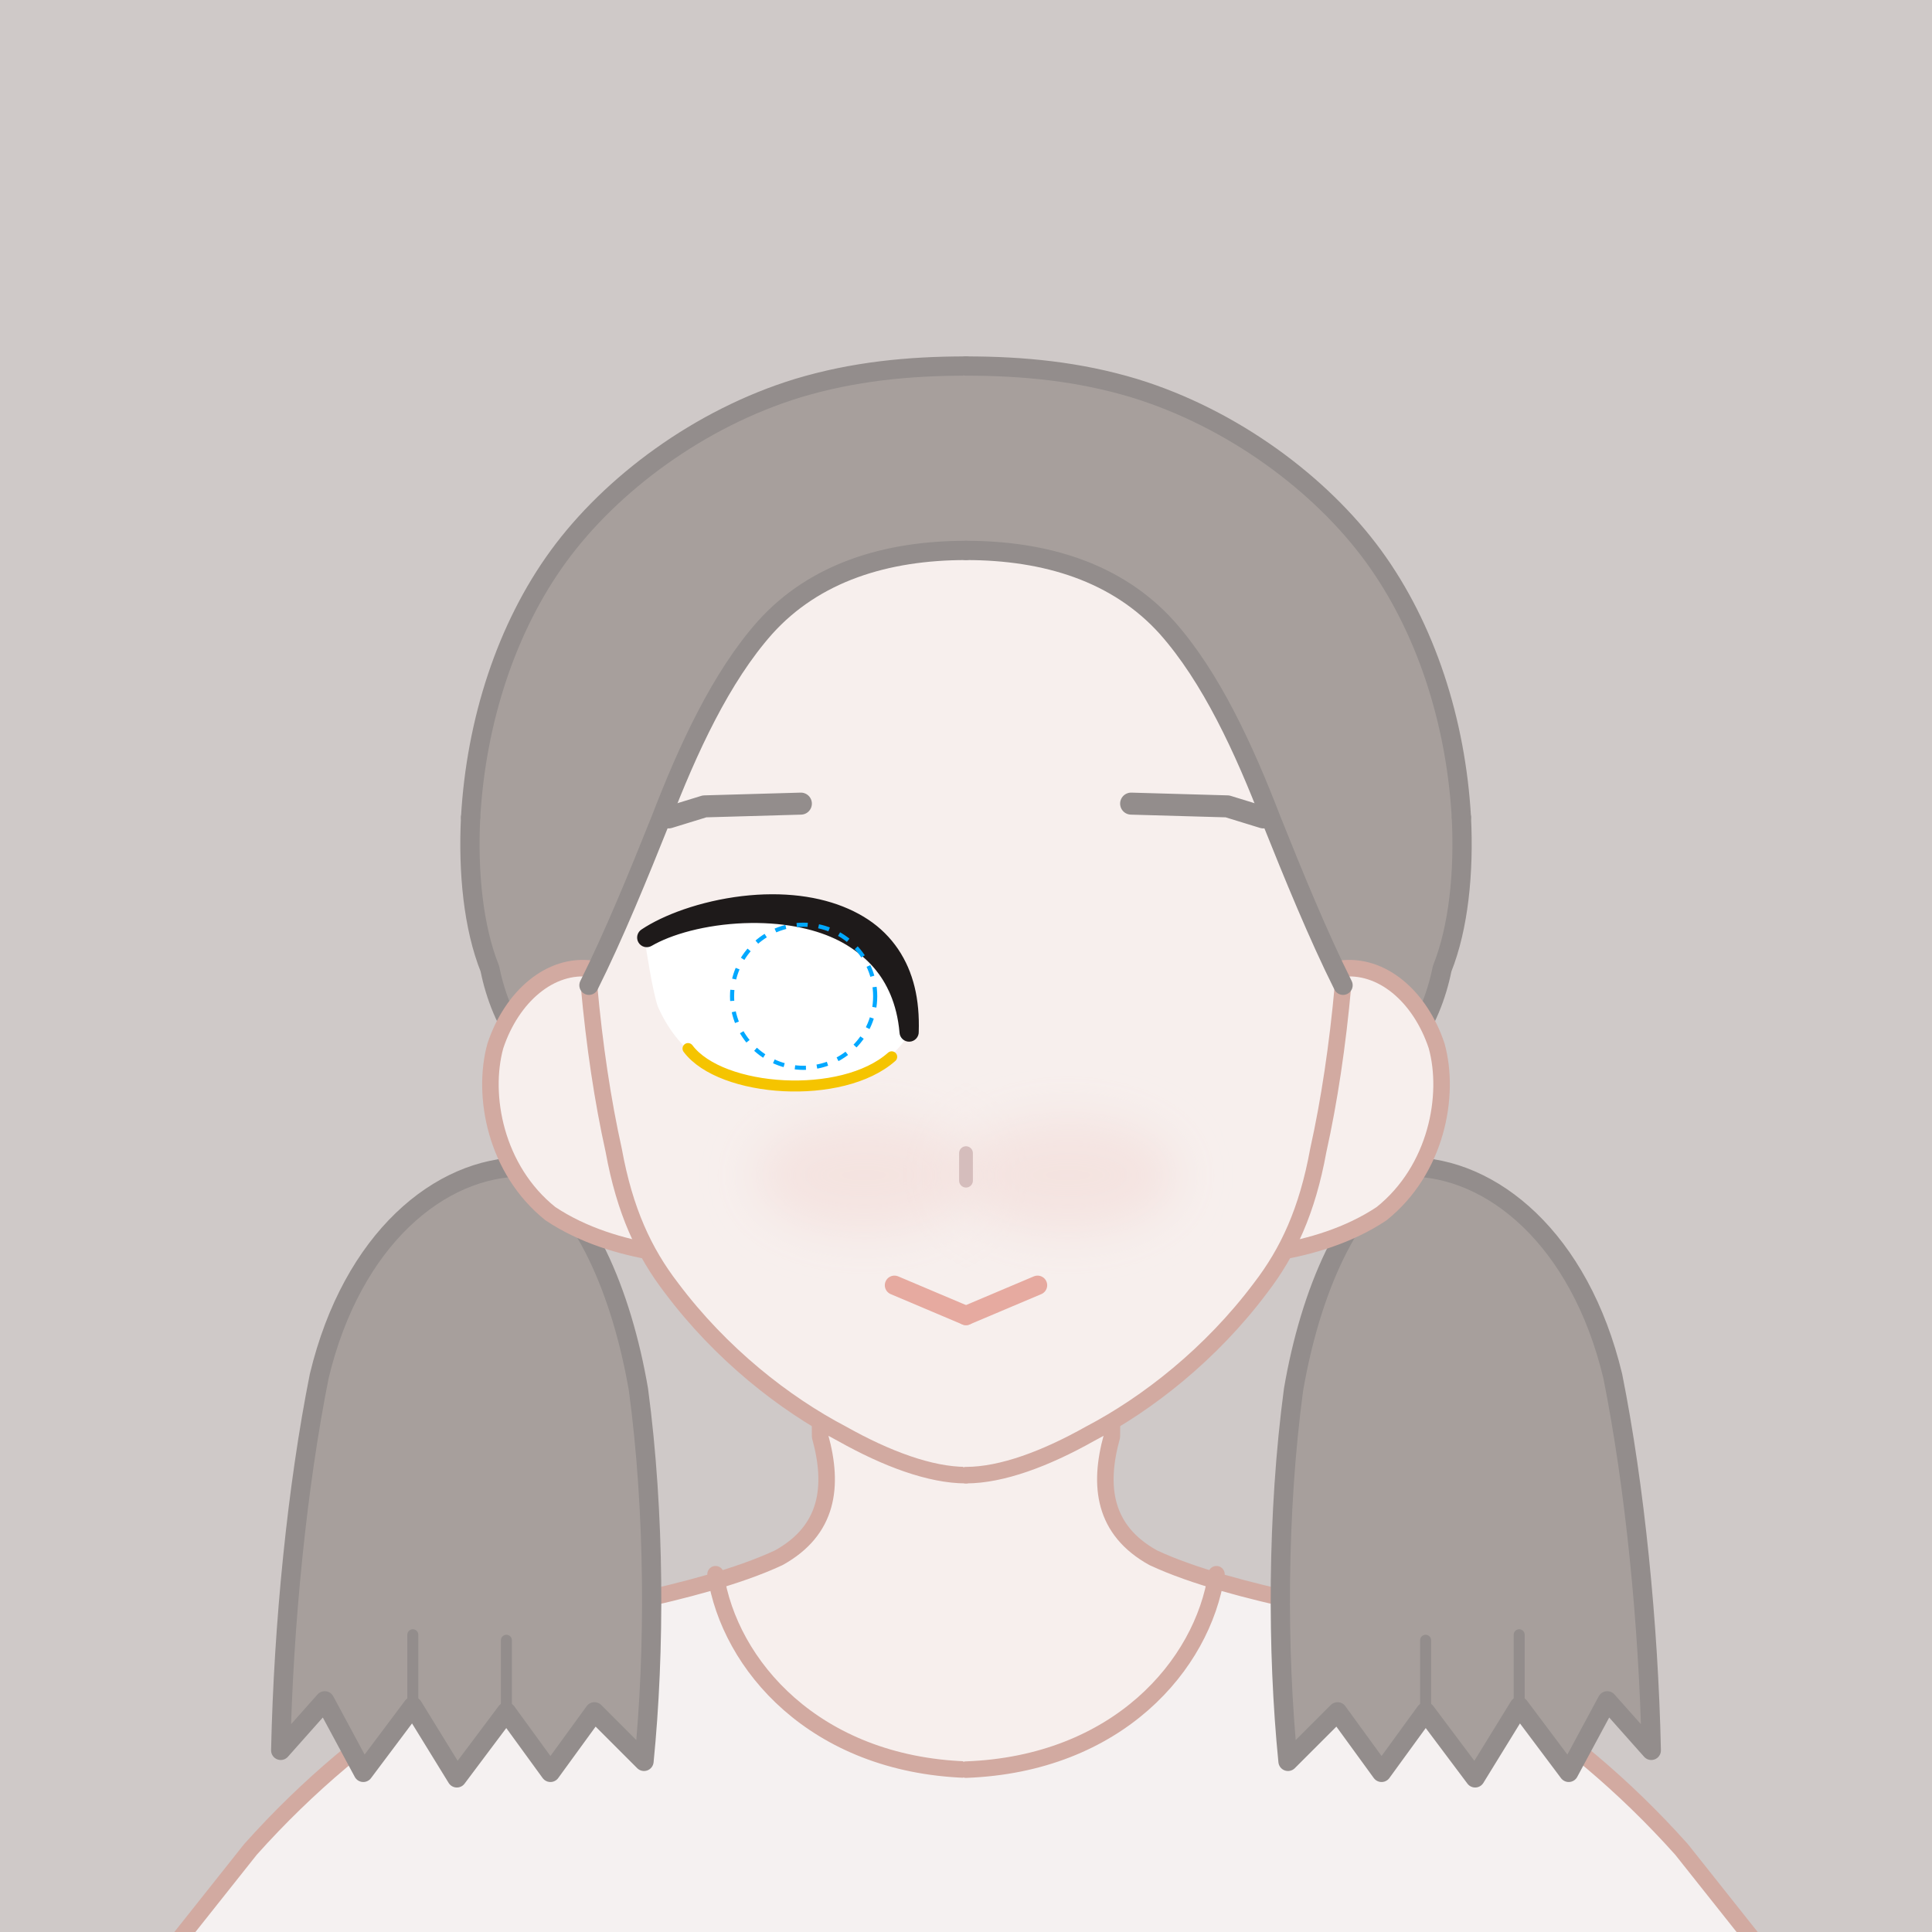
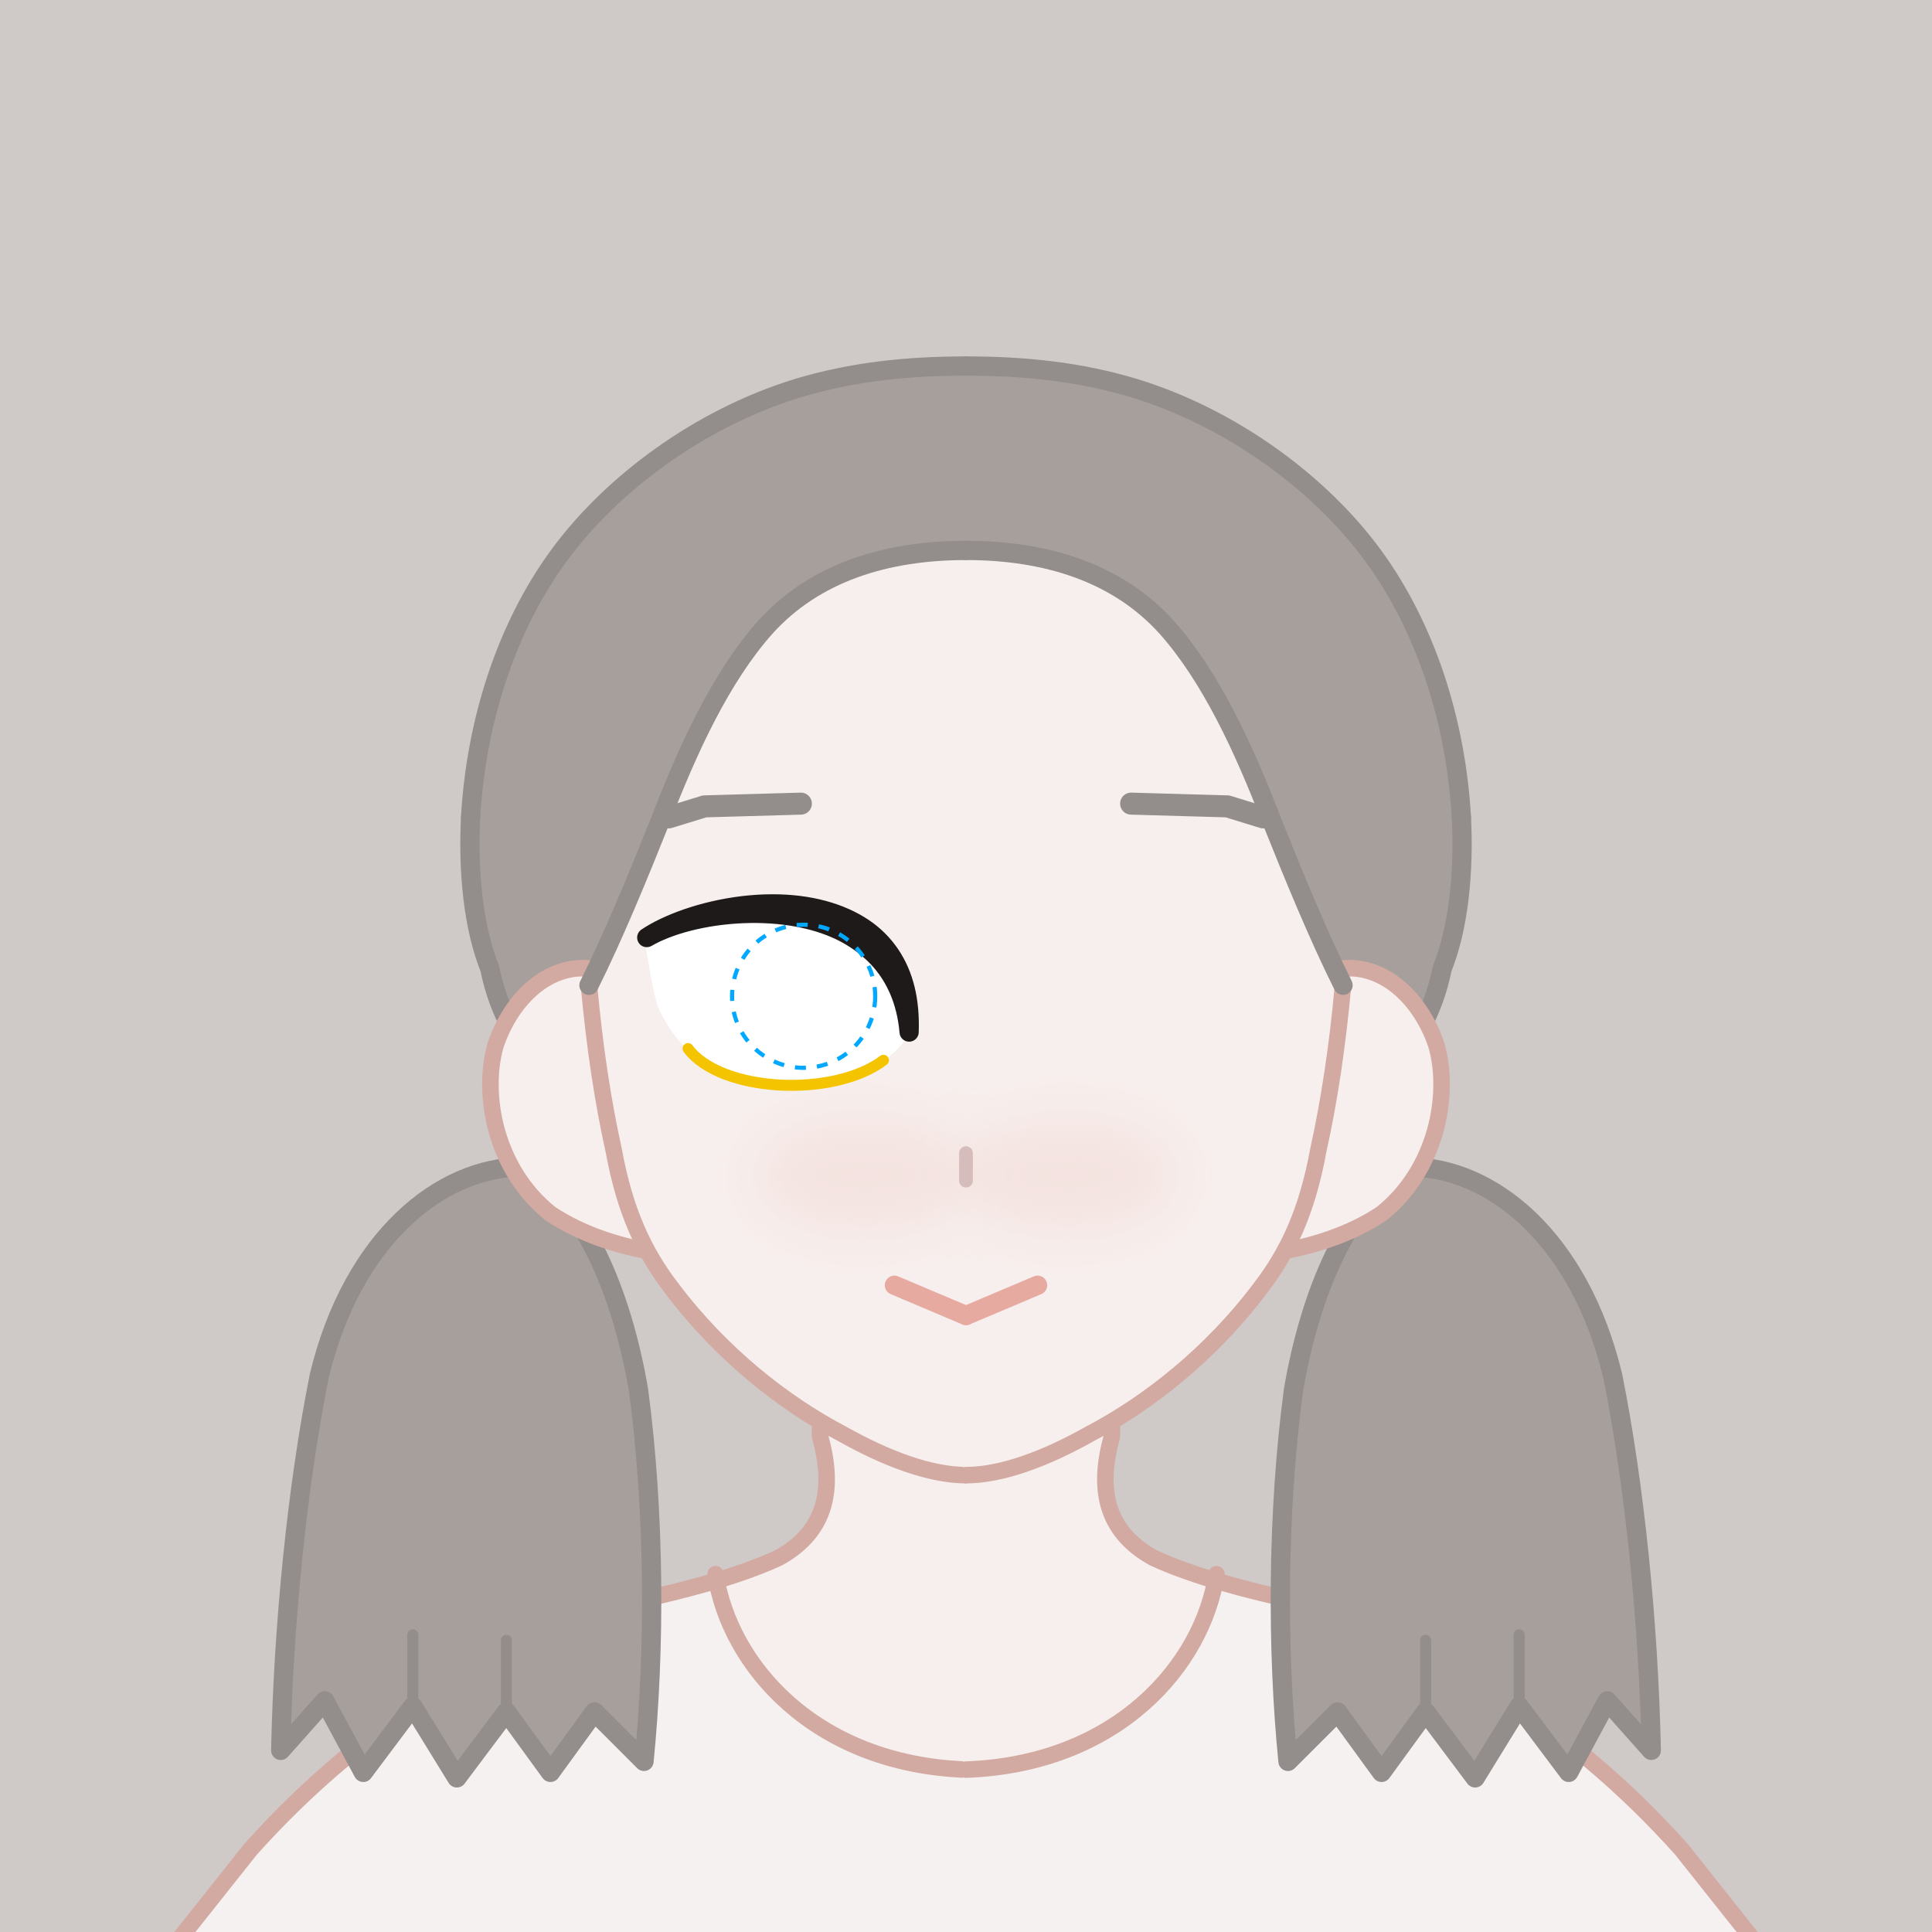
<svg xmlns="http://www.w3.org/2000/svg" width="702" height="702" viewBox="0 0 702 702">
  <defs>
-     <clipPath id="clip-path-1">
+     <clipPath id="clip-path-3">
      <path d="M242 389.2 L386 389.2 L386 464.8 L242 464.8 Z" />
    </clipPath>
    <filter id="filter-1" filterUnits="userSpaceOnUse" x="245" y="377" width="138" height="100" color-interpolation-filters="sRGB">
      <feGaussianBlur in="SourceGraphic" stdDeviation="9" color-interpolation-filters="linearRGB" />
    </filter>
-     <clipPath id="clip-path-2">
+     <clipPath id="clip-path-4">
      <path d="M460 389.2 L316 389.2 L316 464.8 L460 464.8 Z" />
    </clipPath>
    <filter id="filter-2" filterUnits="userSpaceOnUse" x="319" y="377" width="138" height="100" color-interpolation-filters="sRGB">
      <feGaussianBlur in="SourceGraphic" stdDeviation="9" color-interpolation-filters="linearRGB" />
    </filter>
  </defs>
  <g id="Layer_1" data-name="Layer 1">
    <g id="_ref">
      <g opacity="0.5">
        <rect x="0" y="0" width="702" height="702" fill="#ada19f" />
        <g data-layer="body">
          <g>
            <path d="M260 573 L230 582 C183 596 133 625 91 672 L60 712 L352 712 L352 643 C296 641 265 605 260 573 Z" fill="#f9f2f1" />
            <path d="M296 490 L298 522 C303 540 301 556 283 566 L260 573 C265 605 296 641 352 643 L352 490 Z" fill="#fdeeea" />
            <path d="M230 582 C183 596 133 625 91 672 L64 706" fill="none" stroke="#b46352" stroke-width="6" stroke-linecap="round" stroke-linejoin="round" />
            <path d="M296 500 C298 510 298 516 298 522 C303 540 301 556 283 566 C268 573 248 578 230 582" fill="none" stroke="#b46352" stroke-width="6" stroke-linecap="round" stroke-linejoin="round" />
            <path d="M260 572 C265 605 296 641 351 643" fill="none" stroke="#b46352" stroke-width="6" stroke-linecap="round" stroke-linejoin="round" />
          </g>
          <g>
            <path d="M442 573 L472 582 C519 596 569 625 611 672 L642 712 L350 712 L350 643 C406 641 437 605 442 573 Z" fill="#f9f2f1" />
            <path d="M406 490 L404 522 C399 540 401 556 419 566 L442 573 C437 605 406 641 350 643 L350 490 Z" fill="#fdeeea" />
            <path d="M472 582 C519 596 569 625 611 672 L638 706" fill="none" stroke="#b46352" stroke-width="6" stroke-linecap="round" stroke-linejoin="round" />
            <path d="M406 500 C404 510 404 516 404 522 C399 540 401 556 419 566 C434 573 454 578 472 582" fill="none" stroke="#b46352" stroke-width="6" stroke-linecap="round" stroke-linejoin="round" />
            <path d="M442 572 C437 605 406 641 351 643" fill="none" stroke="#b46352" stroke-width="6" stroke-linecap="round" stroke-linejoin="round" />
          </g>
        </g>
        <g data-layer="hairMid">
          <g>
            <path d="M190 424 C160 424 128 450 116 500 C108 540 103 590 102 636 L118 618 L132 644 L150 620 L166 646 L184 622 L200 644 L216 622 L234 640 C238 600 238 550 232 505 C226 470 212 436 190 424 Z" fill="#5d4e48" />
            <path d="M190 424 C160 424 128 450 116 500 C108 540 103 590 102 636 L118 618 L132 644 L150 620 L166 646 L184 622 L200 644 L216 622 L234 640 C238 600 238 550 232 505 C226 470 212 436 190 424 Z" fill="none" stroke="#352a27" stroke-width="7" stroke-linecap="round" stroke-linejoin="round" />
            <line x1="150" y1="620" x2="150" y2="594" fill="none" stroke="#352a27" stroke-width="4" stroke-linecap="round" stroke-linejoin="round" />
            <line x1="184" y1="622" x2="184" y2="596" fill="none" stroke="#352a27" stroke-width="4" stroke-linecap="round" stroke-linejoin="round" />
          </g>
          <g>
            <path d="M512 424 C542 424 574 450 586 500 C594 540 599 590 600 636 L584 618 L570 644 L552 620 L536 646 L518 622 L502 644 L486 622 L468 640 C464 600 464 550 470 505 C476 470 490 436 512 424 Z" fill="#5d4e48" />
            <path d="M512 424 C542 424 574 450 586 500 C594 540 599 590 600 636 L584 618 L570 644 L552 620 L536 646 L518 622 L502 644 L486 622 L468 640 C464 600 464 550 470 505 C476 470 490 436 512 424 Z" fill="none" stroke="#352a27" stroke-width="7" stroke-linecap="round" stroke-linejoin="round" />
            <line x1="552" y1="620" x2="552" y2="594" fill="none" stroke="#352a27" stroke-width="4" stroke-linecap="round" stroke-linejoin="round" />
            <line x1="518" y1="622" x2="518" y2="596" fill="none" stroke="#352a27" stroke-width="4" stroke-linecap="round" stroke-linejoin="round" />
          </g>
        </g>
        <g data-layer="hairBase">
          <g>
            <path d="M352 133 L351 133 C330 133 310 135 290 141 C254 152 222 176 203 202 C184 228 173 262 171 297 C170 317 172 337 178 352 C180 362 184 372 190 380 L198 386 L352 386 Z" fill="#5d4e48" />
            <path d="M351 133 C330 133 310 135 290 141 C254 152 222 176 203 202 C184 228 173 262 171 297" fill="none" stroke="#352a27" stroke-width="7" stroke-linecap="round" stroke-linejoin="round" />
            <path d="M171 297 C170 317 172 337 178 352 C180 362 184 372 190 380" fill="none" stroke="#352a27" stroke-width="7" stroke-linecap="round" stroke-linejoin="round" />
          </g>
          <g>
            <path d="M350 133 L351 133 C372 133 392 135 412 141 C448 152 480 176 499 202 C518 228 529 262 531 297 C532 317 530 337 524 352 C522 362 518 372 512 380 L504 386 L350 386 Z" fill="#5d4e48" />
            <path d="M351 133 C372 133 392 135 412 141 C448 152 480 176 499 202 C518 228 529 262 531 297" fill="none" stroke="#352a27" stroke-width="7" stroke-linecap="round" stroke-linejoin="round" />
            <path d="M531 297 C532 317 530 337 524 352 C522 362 518 372 512 380" fill="none" stroke="#352a27" stroke-width="7" stroke-linecap="round" stroke-linejoin="round" />
          </g>
        </g>
        <g data-layer="ear">
          <g>
            <path d="M215 352 C200 350 186 362 180 380 C175 398 180 425 200 441 C212 449 226 453 238 455 L225 380 Z" fill="#fdeeea" />
            <path d="M215 352 C200 350 186 362 180 380 C175 398 180 425 200 441 C212 449 226 453 238 455" fill="none" stroke="#b46352" stroke-width="6" stroke-linecap="round" stroke-linejoin="round" />
          </g>
          <g>
            <path d="M487 352 C502 350 516 362 522 380 C527 398 522 425 502 441 C490 449 476 453 464 455 L477 380 Z" fill="#fdeeea" />
            <path d="M487 352 C502 350 516 362 522 380 C527 398 522 425 502 441 C490 449 476 453 464 455" fill="none" stroke="#b46352" stroke-width="6" stroke-linecap="round" stroke-linejoin="round" />
          </g>
        </g>
        <g data-layer="face">
          <g>
            <path d="M352 200 L351 200 C322 200 296 208 278 228 C262 246 250 272 240 298 C232 318 223 340 214 358 C216 380 219 400 223 418 C227 440 234 455 244 468 C262 492 285 510 306 521 C322 530 338 536 351 536 L352 536 Z" fill="#fdeeea" />
            <path d="M214 358 C216 380 219 400 223 418 C227 440 234 455 244 468 C262 492 285 510 306 521 C322 530 338 536 351 536" fill="none" stroke="#b46352" stroke-width="6" stroke-linecap="round" stroke-linejoin="round" />
          </g>
          <g>
            <path d="M350 200 L351 200 C380 200 406 208 424 228 C440 246 452 272 462 298 C470 318 479 340 488 358 C486 380 483 400 479 418 C475 440 468 455 458 468 C440 492 417 510 396 521 C380 530 364 536 351 536 L350 536 Z" fill="#fdeeea" />
            <path d="M488 358 C486 380 483 400 479 418 C475 440 468 455 458 468 C440 492 417 510 396 521 C380 530 364 536 351 536" fill="none" stroke="#b46352" stroke-width="6" stroke-linecap="round" stroke-linejoin="round" />
          </g>
        </g>
        <g data-layer="makeup">
-           <g clip-path="url(#clip-path-1)">
+           <g clip-path="url(#clip-path-3)">
            <g filter="url(#filter-1)">
              <ellipse cx="314" cy="427" rx="40" ry="21" fill="#f3bfb8" opacity="0.5" />
            </g>
          </g>
-           <g clip-path="url(#clip-path-2)">
+           <g clip-path="url(#clip-path-4)">
            <g filter="url(#filter-2)">
              <ellipse cx="388" cy="427" rx="40" ry="21" fill="#f3bfb8" opacity="0.5" />
            </g>
          </g>
        </g>
        <g data-layer="mouth">
          <line x1="325" y1="467" x2="351" y2="478" fill="none" stroke="#dc6450" stroke-width="7" stroke-linecap="round" stroke-linejoin="round" />
          <line x1="377" y1="467" x2="351" y2="478" fill="none" stroke="#dc6450" stroke-width="7" stroke-linecap="round" stroke-linejoin="round" />
          <line x1="351" y1="419" x2="351" y2="429" fill="none" stroke="#b98a88" stroke-width="5" stroke-linecap="round" />
        </g>
        <g data-layer="hairLine">
          <path d="M351 200 C322 200 296 208 278 228 C262 246 250 272 240 298 C232 318 223 340 214 358" fill="none" stroke="#352a27" stroke-width="7" stroke-linecap="round" stroke-linejoin="round" />
          <path d="M351 200 C380 200 406 208 424 228 C440 246 452 272 462 298 C470 318 479 340 488 358" fill="none" stroke="#352a27" stroke-width="7" stroke-linecap="round" stroke-linejoin="round" />
        </g>
        <g data-layer="brow">
          <polyline points="243,297 256,293 291,292" fill="none" stroke="#352a27" stroke-width="8" stroke-linecap="round" stroke-linejoin="round" />
          <polyline points="459,297 446,293 411,292" fill="none" stroke="#352a27" stroke-width="8" stroke-linecap="round" stroke-linejoin="round" />
        </g>
      </g>
    </g>
    <g id="white">
      <path d="M234 340 C258 326 328.226 318.589 330.333 374.667 C328.892 379.922 318.333 392.667 290.333 394.667 C262.333 394.667 246.892 383.589 239 365.667 C237 359.667 235 346 234 340 Z" fill="#ffffff" />
    </g>
    <g id="upper">
-       <g>
-         <path d="M233.206 337.661 L234.644 336.742 L236.266 335.792 L236.87 335.467 L238.016 334.847 L239.887 333.914 L240.666 333.557 L241.881 332.996 L243.989 332.101 L244.557 331.88 L246.204 331.234 L248.413 330.437 L248.529 330.397 L250.933 329.605 L252.445 329.15 L253.433 328.854 L255.998 328.156 L256.529 328.028 L258.627 327.515 L260.544 327.099 L261.317 326.933 L264.023 326.422 L264.722 326.311 L266.782 325.978 L268.809 325.706 L269.521 325.612 L272.274 325.323 L273.059 325.263 L275.028 325.111 L277.198 325.005 L277.716 324.982 L280.414 324.933 L281.498 324.945 L283.041 324.962 L285.618 325.072 L285.821 325.089 L288.187 325.262 L289.976 325.451 L290.639 325.523 L293.054 325.862 L294.291 326.077 L295.448 326.28 L297.712 326.757 L298.583 326.974 L299.938 327.311 L302.133 327.942 L302.823 328.169 L304.213 328.625 L306.238 329.379 L306.989 329.692 L308.222 330.206 L310.123 331.089 L311.035 331.559 L311.942 332.028 L313.713 333.038 L314.914 333.79 L315.437 334.12 L316.872 335.12 L317.039 335.235 L318.583 336.429 L318.942 336.731 L320.067 337.697 L320.714 338.303 L321.473 339.02 L322.398 339.983 L322.781 340.379 L324.024 341.805 L324.14 341.945 L325.203 343.298 L325.581 343.821 L326.296 344.825 L326.912 345.781 L327.3 346.382 L328.123 347.811 L328.239 347.999 L329.11 349.677 L329.309 350.095 L329.9 351.38 L330.254 352.242 L330.606 353.101 L331.079 354.428 L331.245 354.881 L331.817 356.719 L331.851 356.82 L332.316 358.585 L332.426 359.058 L332.736 360.454 L332.894 361.311 L333.09 362.383 L333.261 363.571 L333.379 364.374 L333.536 365.833 L333.602 366.411 L333.725 368.097 L333.754 368.431 L333.831 370.357 L333.842 370.518 L333.864 372.609 L333.868 372.675 L333.83 374.852 L333.792 375.537 L333.621 376.201 L333.323 376.819 L332.911 377.368 L332.4 377.825 L331.809 378.174 L331.161 378.401 L330.482 378.497 L329.797 378.459 L329.132 378.287 L328.514 377.99 L327.966 377.578 L327.508 377.066 L327.159 376.475 L326.933 375.828 L326.836 375.148 L326.617 373.041 L330.244 372.887 L326.623 373.158 L326.622 373.151 L326.342 371.206 L326.331 371.173 L326.008 369.411 L325.961 369.217 L325.623 367.709 L325.508 367.287 L325.17 366.015 L324.974 365.384 L324.669 364.392 L324.361 363.516 L324.128 362.858 L323.667 361.688 L323.551 361.409 L322.89 359.906 L322.885 359.894 L327.366 358.351 L322.95 360.07 L322.235 358.601 L322.095 358.354 L321.527 357.298 L321.158 356.681 L320.792 356.068 L320.143 355.065 L320.006 354.864 L319.112 353.589 L323.705 350.843 L319.234 353.784 L319.17 353.698 L318.314 352.576 L318.006 352.212 L317.436 351.525 L316.776 350.791 L316.503 350.493 L315.477 349.428 L315.437 349.386 L319.771 345.643 L315.603 349.57 L314.512 348.519 L314.287 348.324 L313.482 347.605 L312.874 347.103 L312.381 346.695 L311.404 345.939 L311.231 345.806 L309.954 344.882 L313.547 340.096 L310.158 345.029 L310.094 344.986 L308.849 344.144 L308.533 343.946 L307.535 343.318 L306.182 342.534 L305.49 342.167 L304.792 341.795 L303.317 341.079 L302.297 340.627 L301.754 340.385 L300.154 339.738 L298.983 339.312 L298.494 339.132 L296.709 338.546 L295.559 338.209 L294.887 338.01 L293.018 337.524 L292.055 337.305 L291.007 337.065 L288.965 336.662 L288.483 336.581 L286.873 336.314 L284.689 336.015 L284.649 336.007 L282.406 335.761 L281.026 335.65 L280.095 335.574 L277.697 335.443 L277.325 335.431 L275.296 335.377 L273.464 335.377 L272.812 335.375 L270.314 335.437 L269.73 335.466 L267.815 335.566 L265.861 335.719 L265.279 335.763 L262.785 336.022 L262.122 336.107 L260.293 336.347 L258.275 336.666 L257.851 336.731 L255.464 337.173 L254.566 337.364 L253.133 337.67 L250.894 338.212 L250.885 338.212 L248.729 338.802 L247.145 339.286 L246.673 339.428 L244.724 340.087 L243.58 340.515 L242.892 340.772 L241.186 341.476 L240.114 341.963 L239.609 342.192 L238.167 342.913 L236.794 343.672 L236.173 343.964 L235.507 344.13 L234.822 344.162 L234.143 344.06 L233.497 343.828 L232.91 343.474 L232.402 343.012 L231.994 342.46 L231.702 341.839 L231.537 341.174 L231.505 340.488 L231.607 339.81 L231.839 339.164 L232.193 338.576 L232.655 338.069 Z" fill="#1e1a1a" />
-       </g>
+       <polygon points="233.206,337.661 234.644,336.742 236.266,335.792 236.87,335.467 238.016,334.847 239.887,333.914 240.666,333.557 241.881,332.996 243.989,332.101 244.557,331.88 246.204,331.234 248.413,330.437 248.529,330.397 250.933,329.605 252.445,329.15 253.433,328.854 255.998,328.156 256.529,328.028 258.627,327.515 260.544,327.099 261.317,326.933 264.023,326.422 264.722,326.311 266.782,325.978 268.809,325.706 269.521,325.612 272.274,325.323 273.059,325.263 275.028,325.111 277.198,325.005 277.716,324.982 280.414,324.933 281.498,324.945 283.041,324.962 285.618,325.072 285.821,325.089 288.187,325.262 289.976,325.451 290.639,325.523 293.054,325.862 294.291,326.077 295.448,326.28 297.712,326.757 298.583,326.974 299.938,327.311 302.133,327.942 302.823,328.169 304.213,328.625 306.238,329.379 306.989,329.692 308.222,330.206 310.123,331.089 311.035,331.559 311.942,332.028 313.713,333.038 314.914,333.79 315.437,334.12 316.872,335.12 317.039,335.235 318.583,336.429 318.942,336.731 320.067,337.697 320.714,338.303 321.473,339.02 322.398,339.983 322.781,340.379 324.024,341.805 324.14,341.945 325.203,343.298 325.581,343.821 326.296,344.825 326.912,345.781 327.3,346.382 328.123,347.811 328.239,347.999 329.11,349.677 329.309,350.095 329.9,351.38 330.254,352.242 330.606,353.101 331.079,354.428 331.245,354.881 331.817,356.719 331.851,356.82 332.316,358.585 332.426,359.058 332.736,360.454 332.894,361.311 333.09,362.383 333.261,363.571 333.379,364.374 333.536,365.833 333.602,366.411 333.725,368.097 333.754,368.431 333.831,370.357 333.842,370.518 333.864,372.609 333.868,372.675 333.83,374.852 333.792,375.537 333.621,376.201 333.323,376.819 332.911,377.368 332.4,377.825 331.809,378.174 331.161,378.401 330.482,378.497 329.797,378.459 329.132,378.287 328.514,377.99 327.966,377.578 327.508,377.066 327.159,376.475 326.933,375.828 326.836,375.148 326.617,373.041 330.244,372.887 326.623,373.158 326.622,373.151 326.342,371.206 326.331,371.173 326.008,369.411 325.961,369.217 325.623,367.709 325.508,367.287 325.17,366.015 324.974,365.384 324.669,364.392 324.361,363.516 324.128,362.858 323.667,361.688 323.551,361.409 322.89,359.906 322.885,359.894 327.366,358.351 322.95,360.07 322.235,358.601 322.095,358.354 321.527,357.298 321.158,356.681 320.792,356.068 320.143,355.065 320.006,354.864 319.112,353.589 323.705,350.843 319.234,353.784 319.17,353.698 318.314,352.576 318.006,352.212 317.436,351.525 316.776,350.791 316.503,350.493 315.477,349.428 315.437,349.386 319.771,345.643 315.603,349.57 314.512,348.519 314.287,348.324 313.482,347.605 312.874,347.103 312.381,346.695 311.404,345.939 311.231,345.806 309.954,344.882 313.547,340.096 310.158,345.029 310.094,344.986 308.849,344.144 308.533,343.946 307.535,343.318 306.182,342.534 305.49,342.167 304.792,341.795 303.317,341.079 302.297,340.627 301.754,340.385 300.154,339.738 298.983,339.312 298.494,339.132 296.709,338.546 295.559,338.209 294.887,338.01 293.018,337.524 292.055,337.305 291.007,337.065 288.965,336.662 288.483,336.581 286.873,336.314 284.689,336.015 284.649,336.007 282.406,335.761 281.026,335.65 280.095,335.574 277.697,335.443 277.325,335.431 275.296,335.377 273.464,335.377 272.812,335.375 270.314,335.437 269.73,335.466 267.815,335.566 265.861,335.719 265.279,335.763 262.785,336.022 262.122,336.107 260.293,336.347 258.275,336.666 257.851,336.731 255.464,337.173 254.566,337.364 253.133,337.67 250.894,338.212 250.885,338.212 248.729,338.802 247.145,339.286 246.673,339.428 244.724,340.087 243.58,340.515 242.892,340.772 241.186,341.476 240.114,341.963 239.609,342.192 238.167,342.913 236.794,343.672 236.173,343.964 235.507,344.13 234.822,344.162 234.143,344.06 233.497,343.828 232.91,343.474 232.402,343.012 231.994,342.46 231.702,341.839 231.537,341.174 231.505,340.488 231.607,339.81 231.839,339.164 232.193,338.576 232.655,338.069" fill="#1e1a1a" />
    </g>
    <g id="lower">
-       <path d="M250 381 C262 397 306 400 324 384" fill="none" stroke="#f5c400" stroke-width="4" stroke-linecap="round" stroke-linejoin="round" />
+       <path d="M250 381 C262 397 302.925 398.9 321 385.25" fill="none" stroke="#f5c400" stroke-width="4" stroke-linecap="round" stroke-linejoin="round" />
    </g>
    <path id="iris" d="M318 362 C318 376.359 306.359 388 292 388 C277.641 388 266 376.359 266 362 C266 347.641 277.641 336 292 336 C306.359 336 318 347.641 318 362 Z" fill="none" stroke="#00a8ff" stroke-width="1.5" stroke-dasharray="4 4" />
  </g>
</svg>
